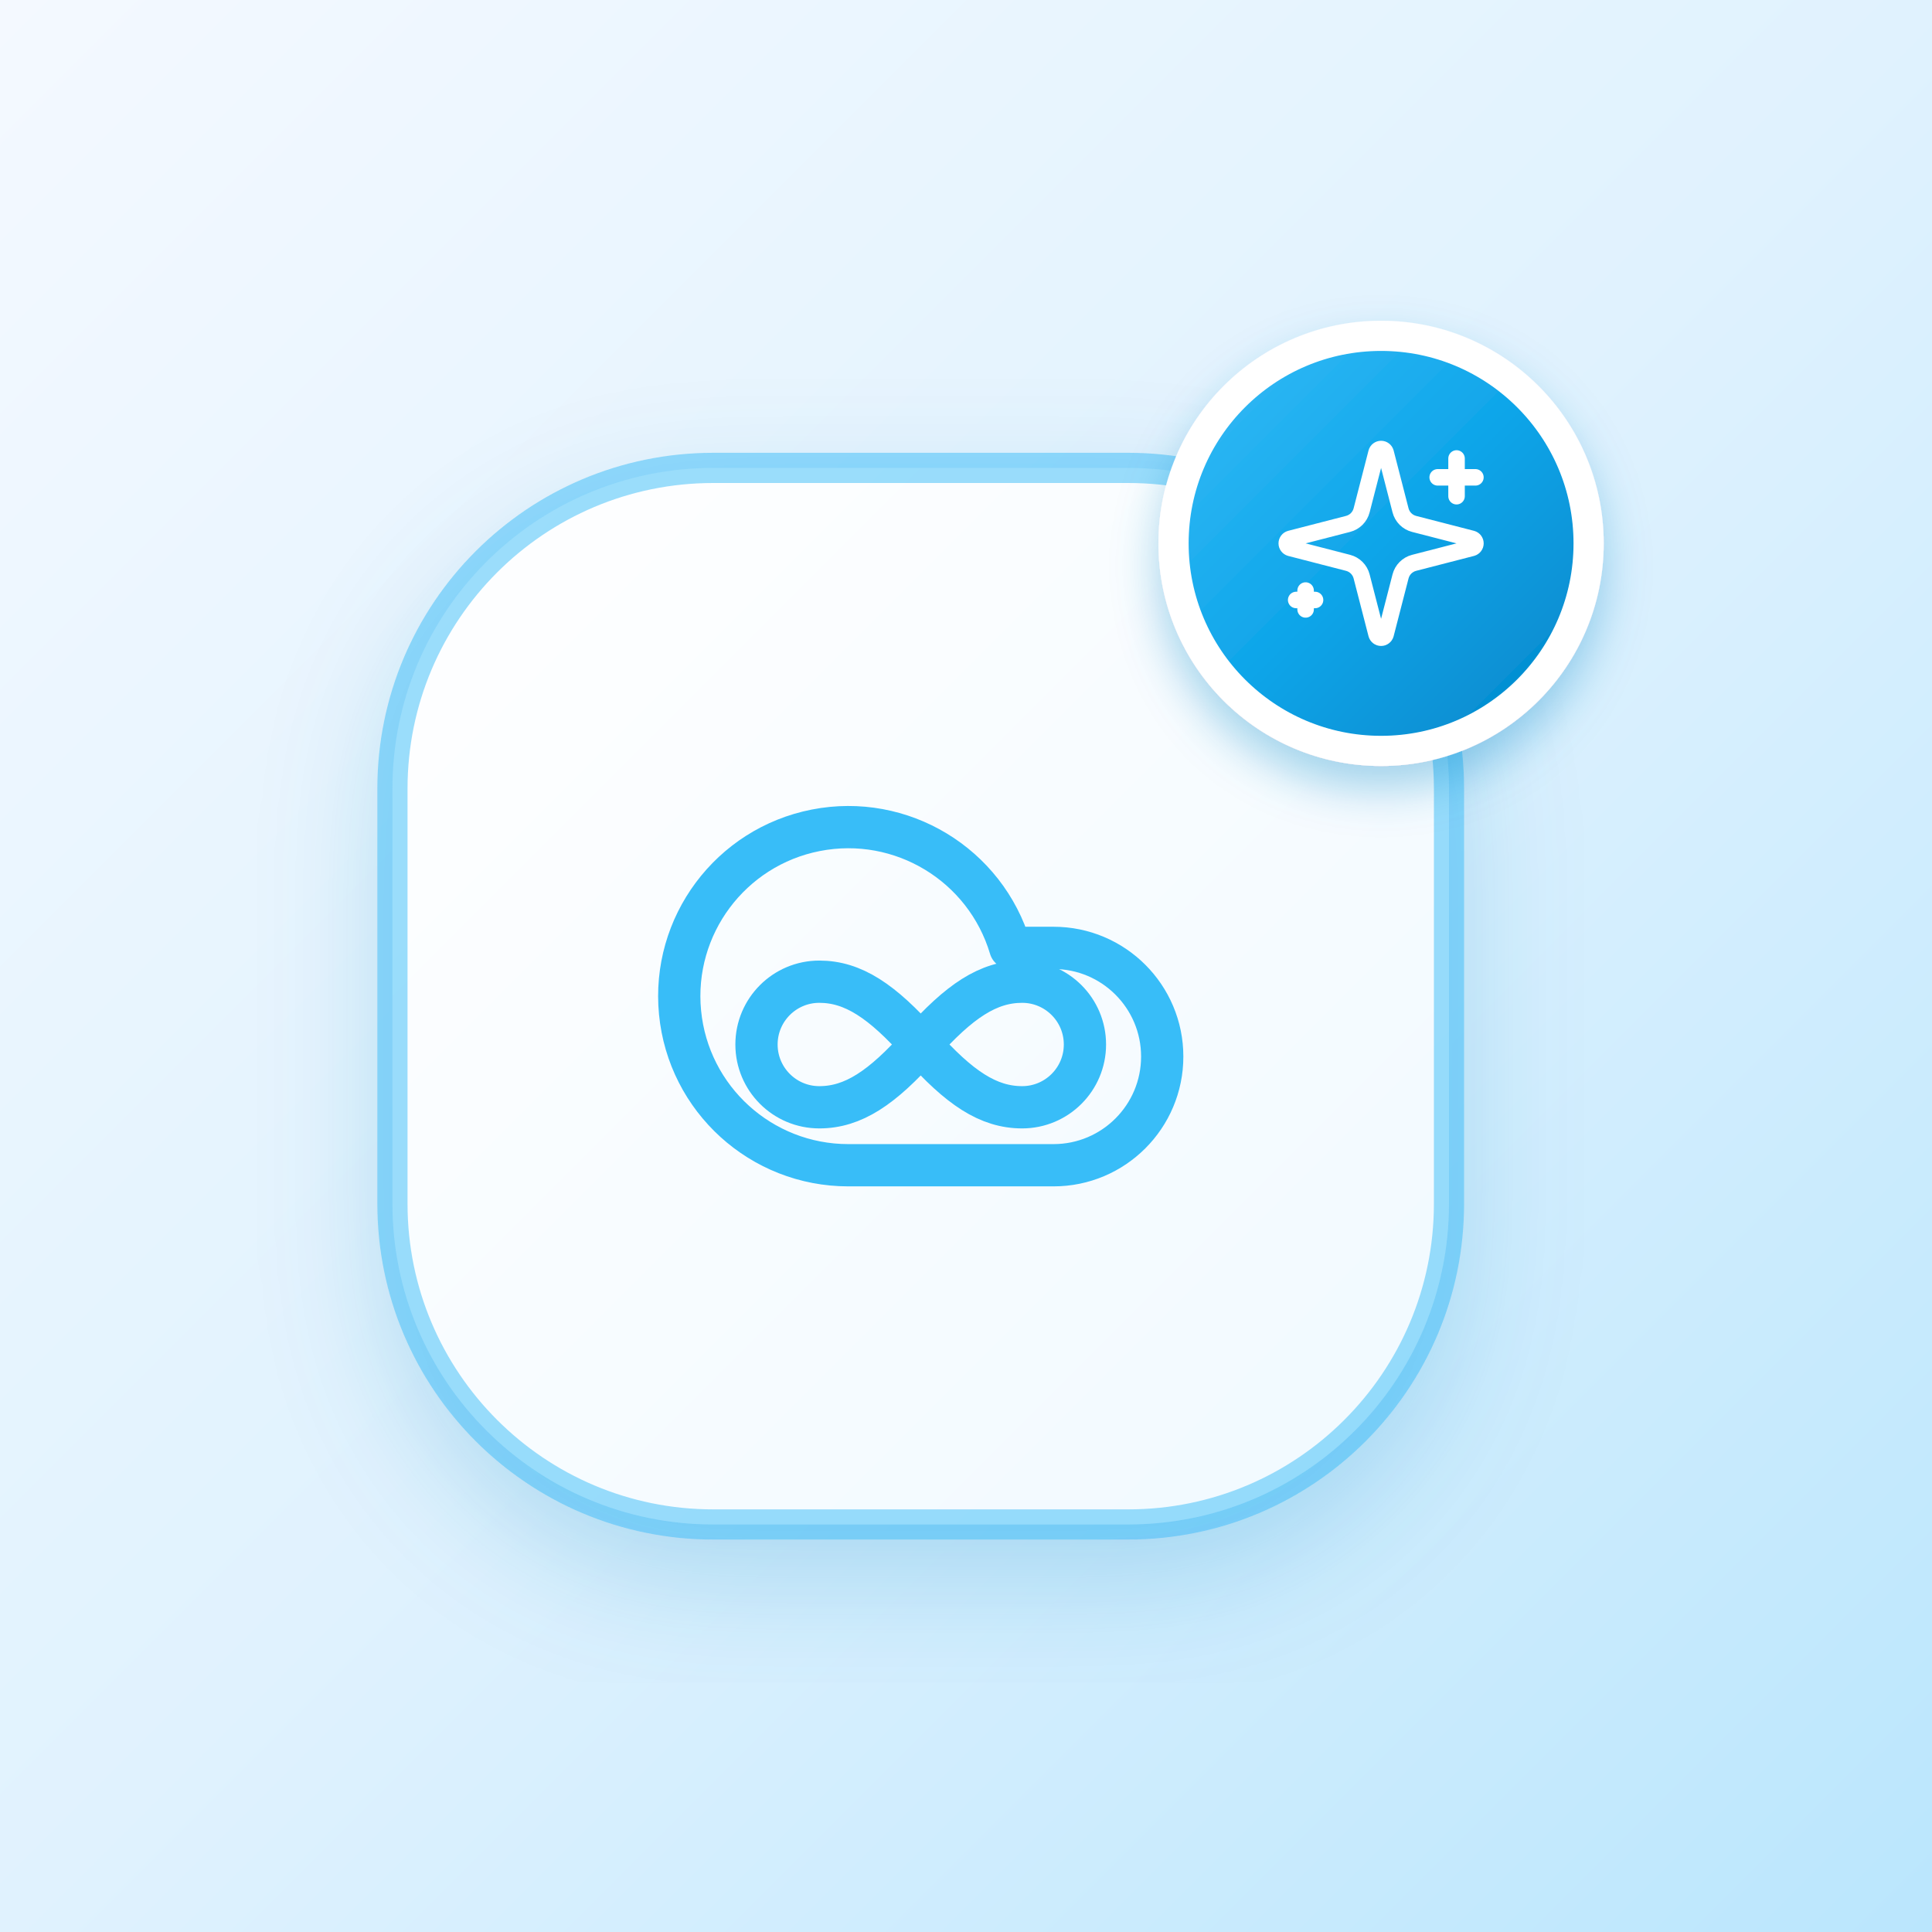
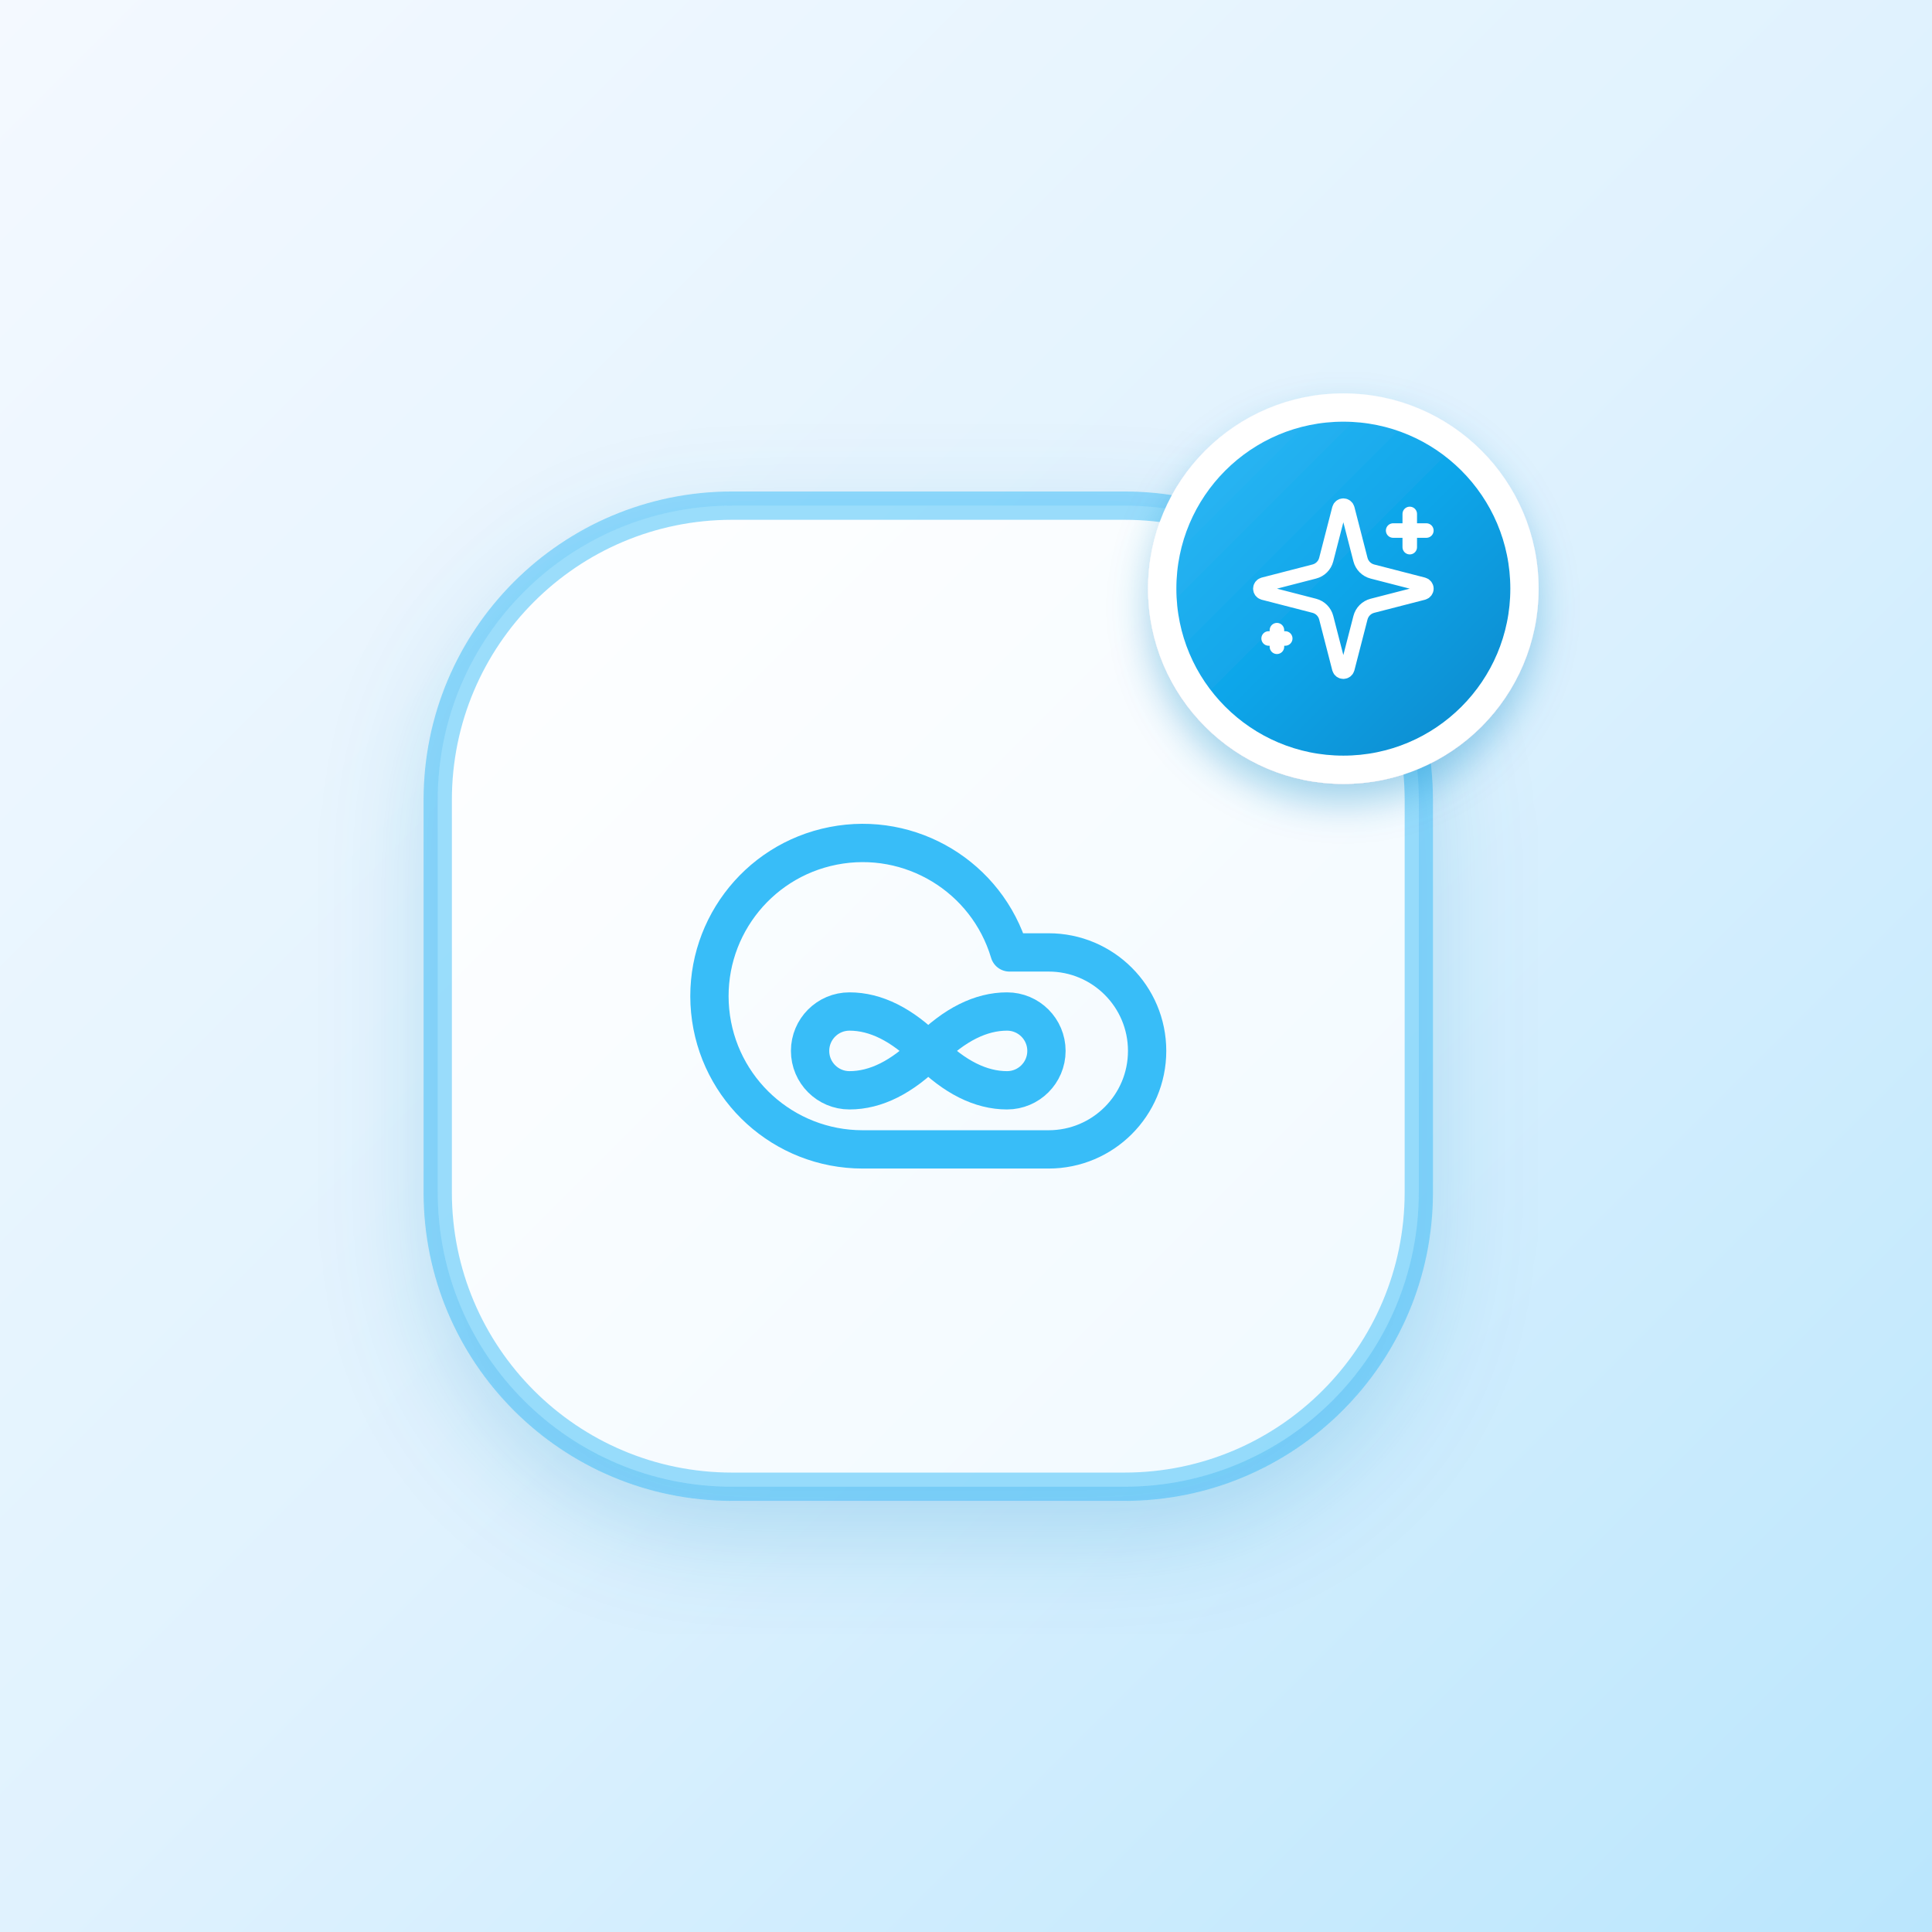
<svg xmlns="http://www.w3.org/2000/svg" viewBox="0 0 512 512" fill="none">
  <defs>
    <linearGradient id="pwaBgGrad" x1="0" y1="0" x2="512" y2="512" gradientUnits="userSpaceOnUse">
      <stop offset="0%" stop-color="#F4F9FF" />
      <stop offset="50%" stop-color="#E0F2FE" />
      <stop offset="100%" stop-color="#BAE6FD" />
    </linearGradient>
-     <linearGradient id="pwaCardGrad" x1="104" y1="124" x2="384" y2="404" gradientUnits="userSpaceOnUse">
+     <linearGradient id="pwaCardGrad" x1="116" y1="134" x2="376" y2="394" gradientUnits="userSpaceOnUse">
      <stop offset="0%" stop-color="#FFFFFF" />
      <stop offset="100%" stop-color="#F0F9FF" />
    </linearGradient>
-     <linearGradient id="pwaSkyGrad" x1="104" y1="124" x2="384" y2="404" gradientUnits="userSpaceOnUse">
+     <linearGradient id="pwaSkyGrad" x1="116" y1="134" x2="376" y2="394" gradientUnits="userSpaceOnUse">
      <stop offset="0%" stop-color="#38BDF8" />
      <stop offset="100%" stop-color="#0284C7" />
    </linearGradient>
-     <linearGradient id="pwaSparkleGrad" x1="311" y1="89" x2="421" y2="199" gradientUnits="userSpaceOnUse">
+     <linearGradient id="pwaSparkleGrad" x1="306" y1="106" x2="406" y2="206" gradientUnits="userSpaceOnUse">
      <stop offset="0%" stop-color="#38BDF8" />
      <stop offset="50%" stop-color="#0EA5E9" />
      <stop offset="100%" stop-color="#0284C7" />
    </linearGradient>
    <filter id="pwaSparkleShadow" x="-30%" y="-30%" width="160%" height="160%">
-       <feDropShadow dx="0" dy="6" stdDeviation="6" flood-color="#0284C7" flood-opacity="0.35" />
+       <feDropShadow dx="0" dy="5" stdDeviation="5" flood-color="#0284C7" flood-opacity="0.35" />
    </filter>
    <filter id="pwaCardShadow" x="-15%" y="-15%" width="130%" height="130%">
-       <feDropShadow dx="0" dy="12" stdDeviation="16" flood-color="#0284C7" flood-opacity="0.22" />
+       <feDropShadow dx="0" dy="10" stdDeviation="14" flood-color="#0284C7" flood-opacity="0.22" />
    </filter>
  </defs>
  <rect width="512" height="512" fill="url(#pwaBgGrad)" />
-   <rect x="104" y="124" width="280" height="280" rx="85" fill="url(#pwaCardGrad)" stroke="#38BDF8" stroke-width="8" stroke-opacity="0.5" filter="url(#pwaCardShadow)" />
-   <g transform="translate(167.2, 187.2) scale(6.4)" stroke="url(#pwaSkyGrad)" stroke-width="1.75" stroke-linecap="round" stroke-linejoin="round" fill="none">
+   <rect x="116" y="134" width="260" height="260" rx="78" fill="url(#pwaCardGrad)" stroke="#38BDF8" stroke-width="7.5" stroke-opacity="0.5" filter="url(#pwaCardShadow)" />
+   <g transform="translate(176.4, 194.4) scale(5.8)" stroke="url(#pwaSkyGrad)" stroke-width="1.75" stroke-linecap="round" stroke-linejoin="round" fill="none">
    <path d="M17.5 19H9a7 7 0 1 1 6.71-9h1.79a4.5 4.5 0 1 1 0 9Z" />
-     <path d="M12 14c-1.6-1.8-2.8-2.6-4.2-2.6a2.6 2.6 0 1 0 0 5.2c1.4 0 2.6-.8 4.2-2.6Zm0 0c1.6 1.8 2.8 2.6 4.2 2.6a2.6 2.6 0 1 0 0-5.2c-1.4 0-2.6.8-4.2 2.6Z" />
+     <path d="M12 14.5c-1.2-1.2-2.4-1.8-3.6-1.8a1.8 1.8 0 1 0 0 3.6c1.2 0 2.4-.6 3.6-1.8Zm0 0c1.2 1.2 2.4 1.8 3.6 1.8a1.8 1.8 0 0 0 0-3.6c-1.2 0-2.4.6-3.6 1.8Z" />
  </g>
-   <circle cx="366" cy="144" r="55" fill="url(#pwaSparkleGrad)" stroke="#FFFFFF" stroke-width="8" filter="url(#pwaSparkleShadow)" />
-   <g transform="translate(336, 114) scale(2.5)" stroke="#FFFFFF" stroke-width="1.75" stroke-linecap="round" stroke-linejoin="round" fill="none">
+   <circle cx="356" cy="156" r="48" fill="url(#pwaSparkleGrad)" stroke="#FFFFFF" stroke-width="7.5" filter="url(#pwaSparkleShadow)" />
+   <g transform="translate(329.6, 129.6) scale(2.2)" stroke="#FFFFFF" stroke-width="1.75" stroke-linecap="round" stroke-linejoin="round" fill="none">
    <path d="M9.937 15.5A2 2 0 0 0 8.5 14.063l-6.135-1.582a.5.5 0 0 1 0-.962L8.5 9.936A2 2 0 0 0 9.937 8.5l1.582-6.135a.5.5 0 0 1 .963 0L14.063 8.5A2 2 0 0 0 15.5 9.937l6.135 1.581a.5.5 0 0 1 0 .964L15.5 14.063a2 2 0 0 0-1.437 1.437l-1.582 6.135a.5.5 0 0 1-.963 0z" />
    <path d="M20 3v4" />
    <path d="M22 5h-4" />
    <path d="M4 17v2" />
    <path d="M5 18H3" />
  </g>
</svg>
